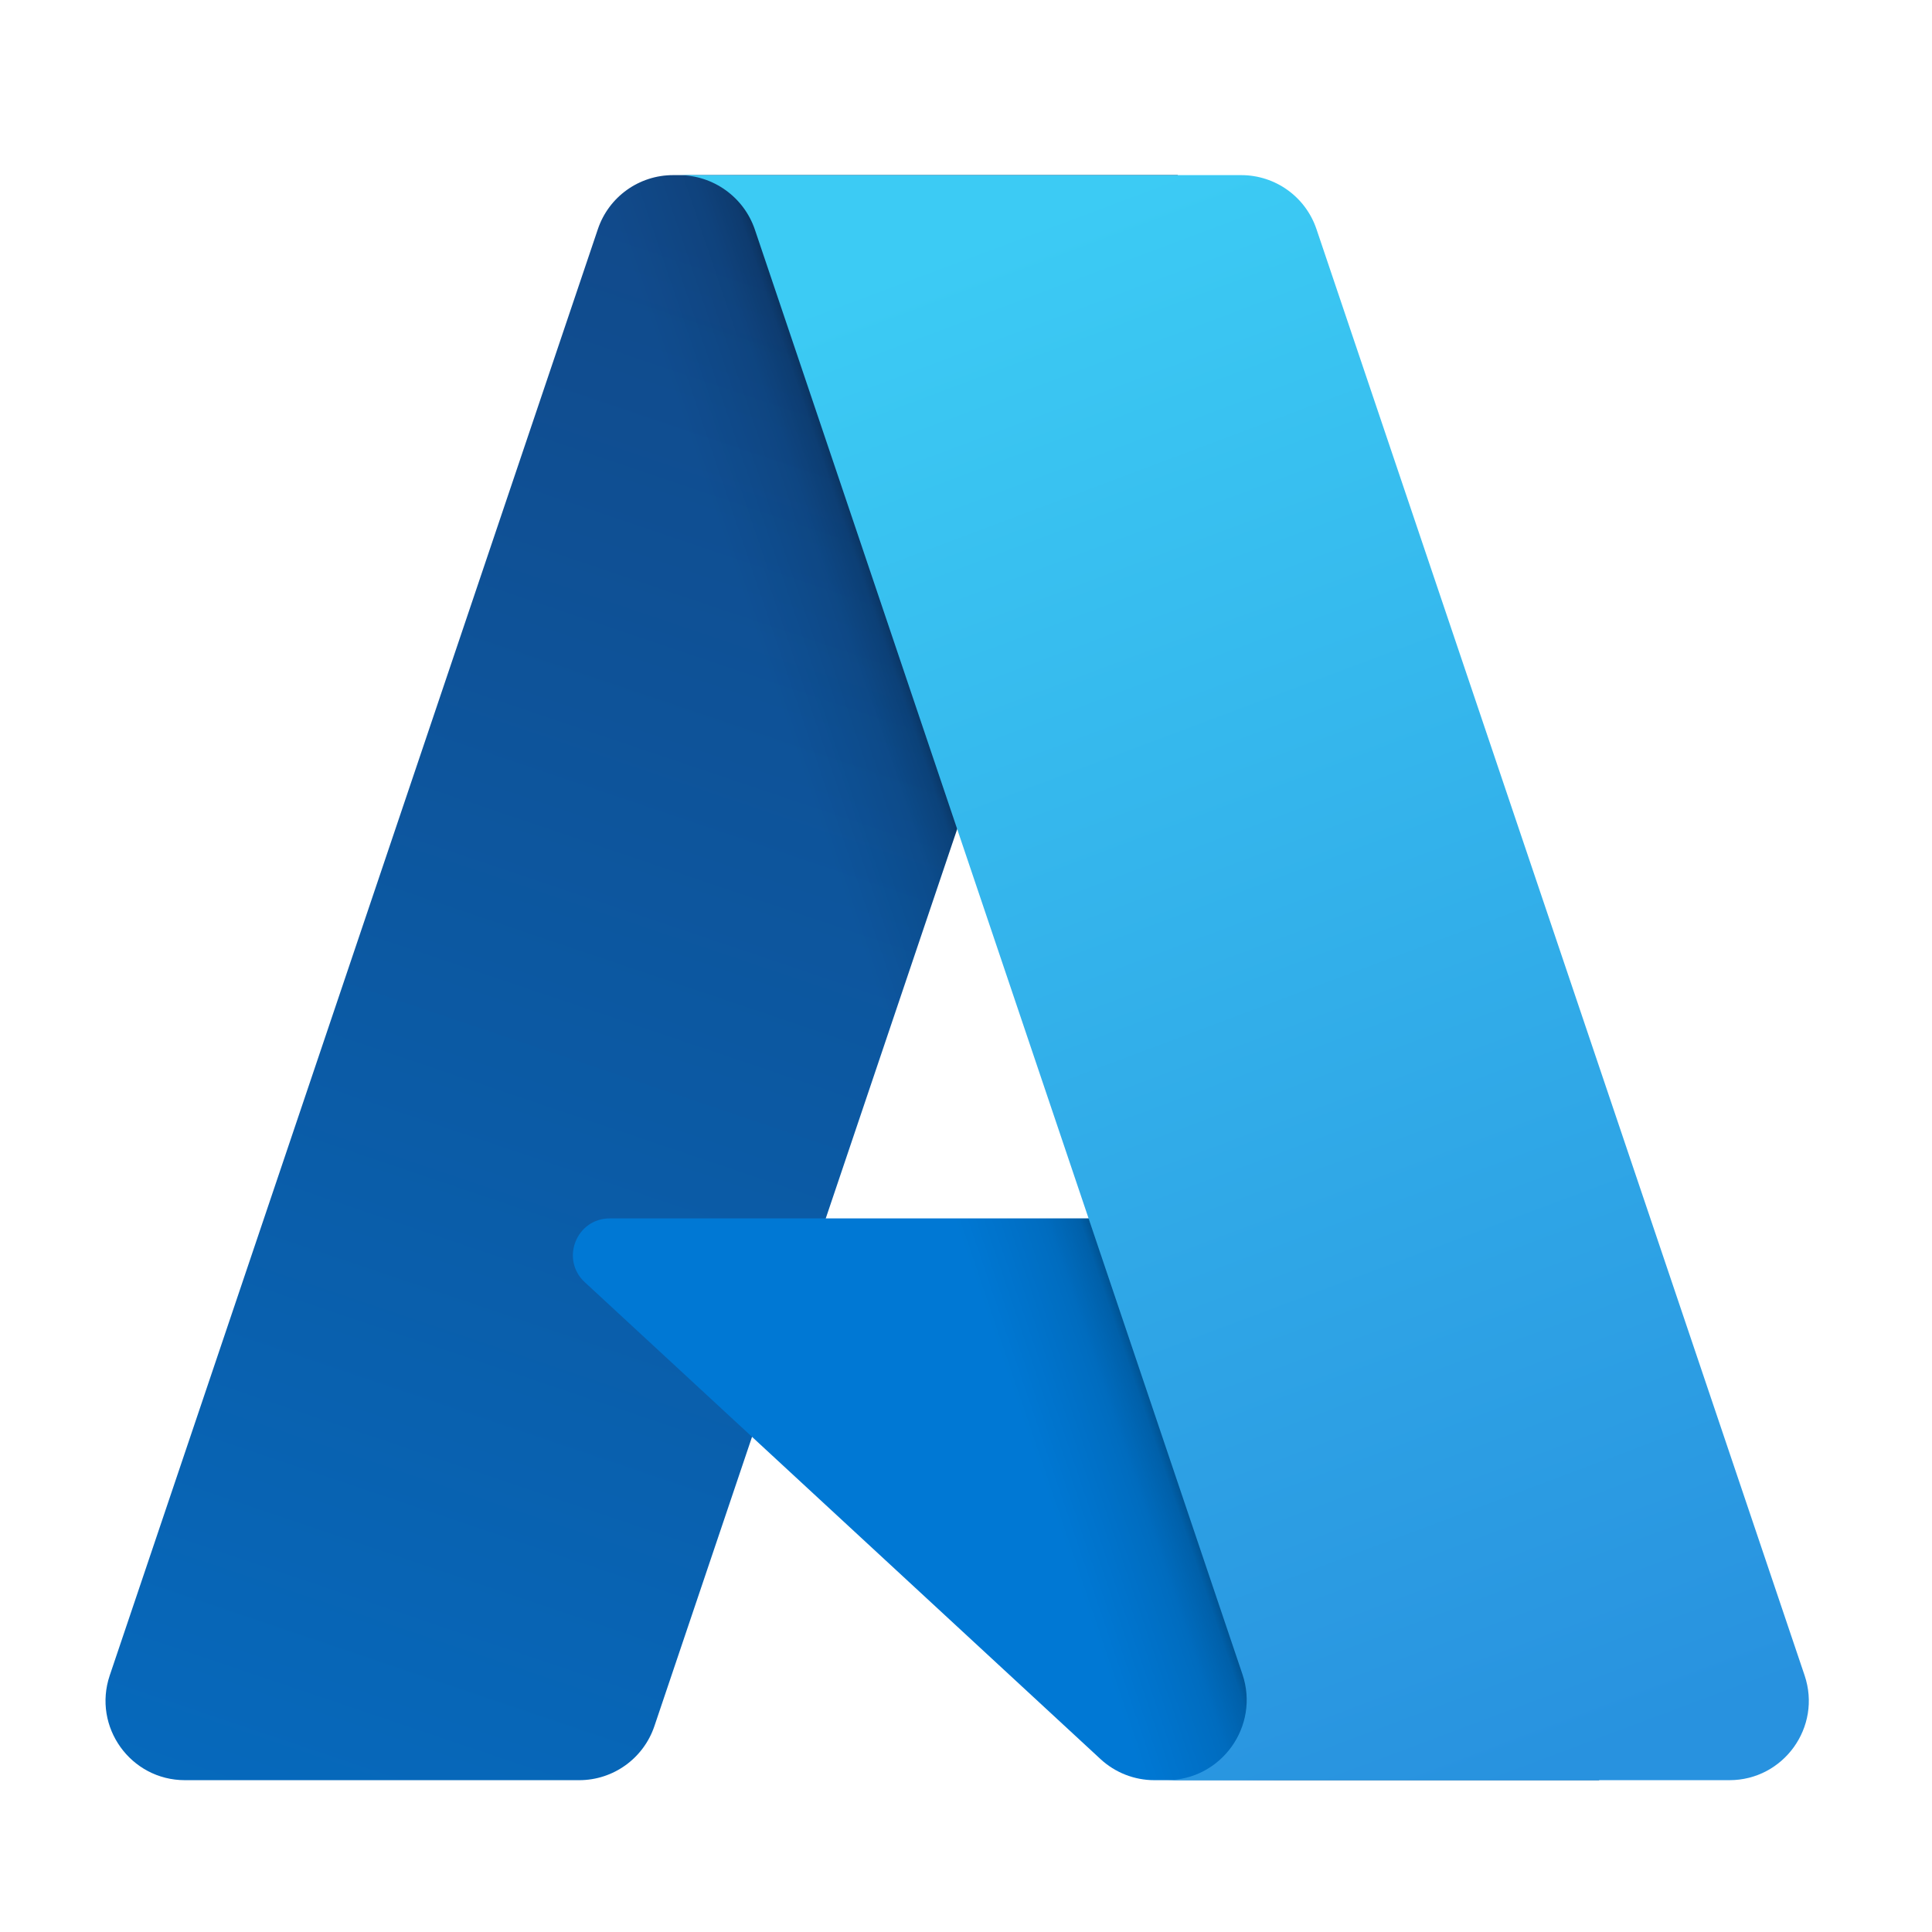
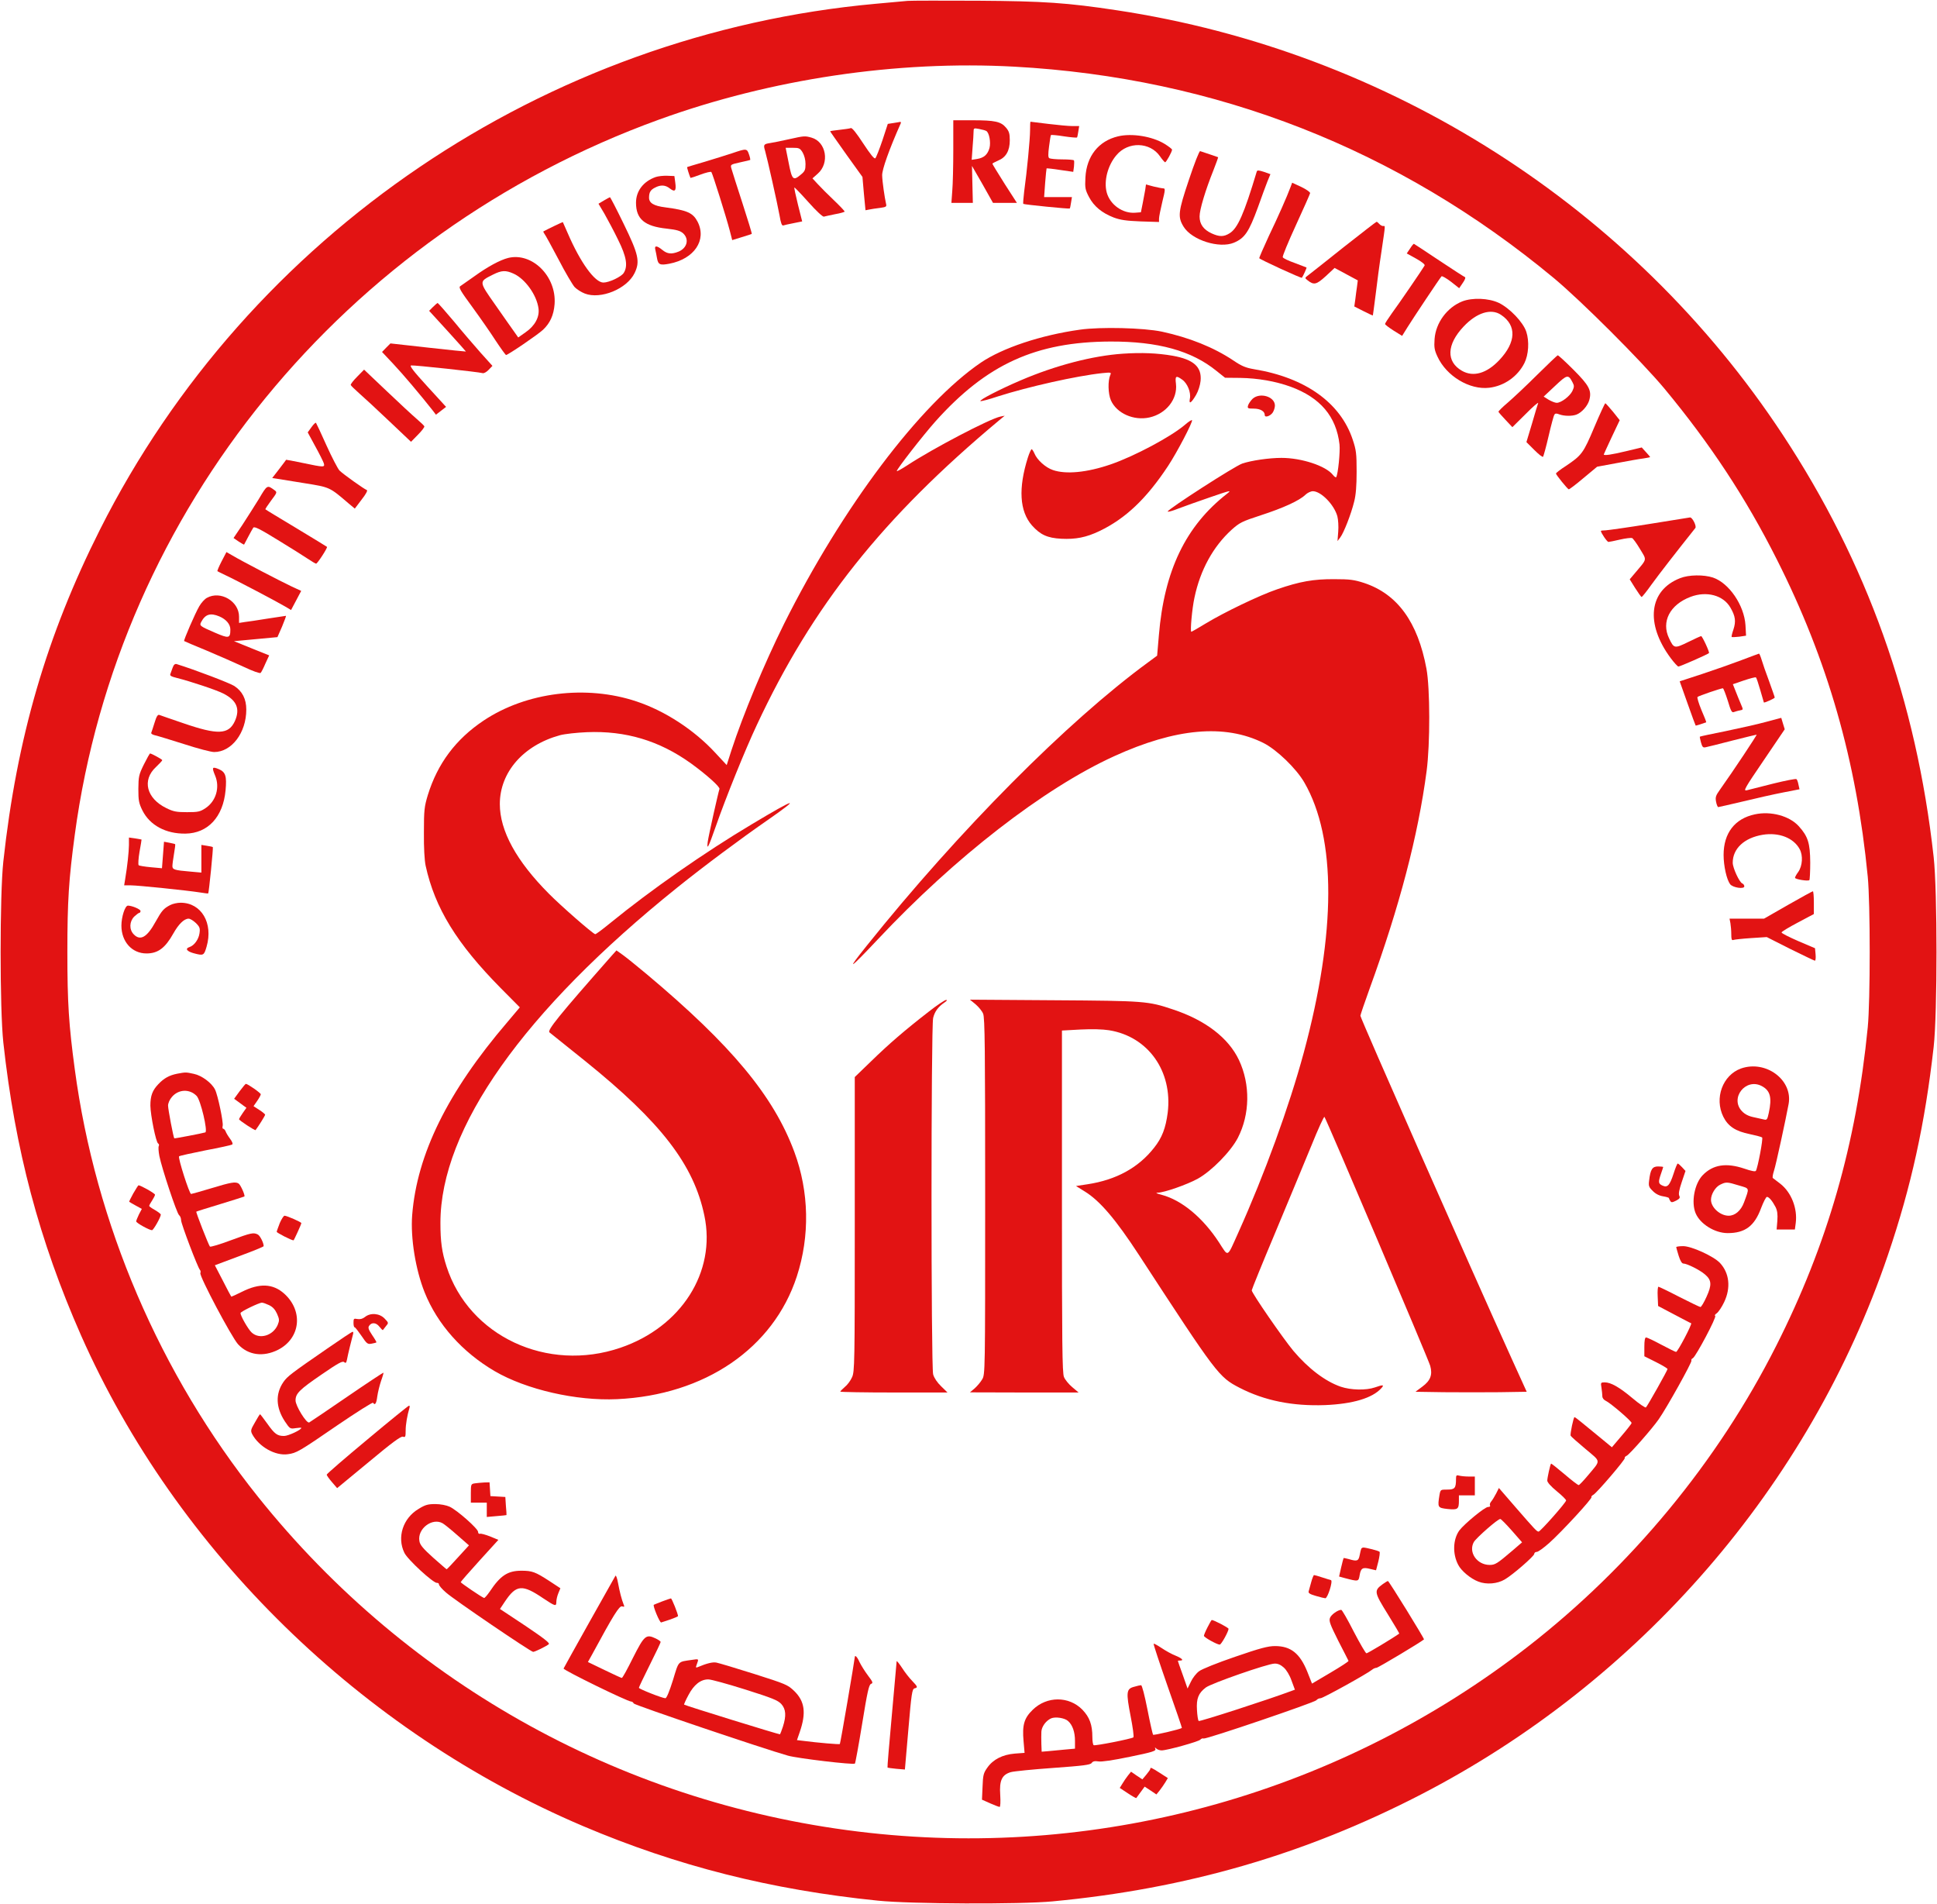
- <svg xmlns="http://www.w3.org/2000/svg" width="100%" height="100%" viewBox="0 0 65 65" fill="none">
-   <path d="M20.115 7.708C20.481 6.622 21.499 5.892 22.645 5.892H39.628L22.016 58.075C21.649 59.161 20.632 59.892 19.486 59.892H6.222C4.395 59.892 3.108 58.098 3.692 56.368L20.115 7.708Z" fill="url(#paint0_linear_2532_530598)" />
-   <path d="M47.224 40.992H20.514C19.388 40.992 18.847 42.374 19.674 43.138L37.025 59.182C37.519 59.639 38.166 59.892 38.838 59.892H53.803L47.224 40.992Z" fill="#0078D4" />
-   <path d="M22.645 5.892C21.499 5.892 20.481 6.622 20.115 7.708L3.692 56.368C3.108 58.098 4.395 59.892 6.222 59.892H19.486C20.631 59.892 21.649 59.161 22.016 58.075L25.283 48.394L36.834 59.174C37.328 59.635 37.979 59.892 38.655 59.892H53.803L47.224 40.992H27.781L39.628 5.892H22.645Z" fill="url(#paint1_linear_2532_530598)" />
-   <path d="M44.291 7.708C43.925 6.622 42.907 5.892 41.761 5.892H22.753H22.84C23.998 5.892 25.027 6.631 25.398 7.728L41.8 56.328C42.391 58.078 41.089 59.892 39.242 59.892H38.953H58.184C60.01 59.892 61.298 58.098 60.714 56.368L44.291 7.708Z" fill="url(#paint2_linear_2532_530598)" />
-   <defs>
-     <linearGradient id="paint0_linear_2532_530598" x1="22.551" y1="7.761" x2="4.939" y2="59.79" gradientUnits="userSpaceOnUse">
-       <stop stop-color="#114A8B" />
-       <stop offset="1" stop-color="#0669BC" />
-     </linearGradient>
-     <linearGradient id="paint1_linear_2532_530598" x1="36.622" y1="40.997" x2="32.551" y2="42.374" gradientUnits="userSpaceOnUse">
-       <stop stop-opacity="0.3" />
-       <stop offset="0.071" stop-opacity="0.2" />
-       <stop offset="0.321" stop-opacity="0.1" />
-       <stop offset="0.623" stop-opacity="0.05" />
-       <stop offset="1" stop-opacity="0" />
-     </linearGradient>
-     <linearGradient id="paint2_linear_2532_530598" x1="33.716" y1="7.761" x2="53.049" y2="59.267" gradientUnits="userSpaceOnUse">
-       <stop stop-color="#3CCBF4" />
-       <stop offset="1" stop-color="#2892DF" />
-     </linearGradient>
-   </defs>
+ <svg xmlns="http://www.w3.org/2000/svg" version="1.0" width="1337pt" height="1314pt" viewBox="0 0 1337 1314" preserveAspectRatio="xMidYMid meet">
+   <g transform="translate(0,1314) scale(0.1,-0.1)" fill="#E21313" stroke="none">
+     <path d="M6265 13134 c-27 -2 -126 -11 -220 -20 -2286 -207 -4330 -1592 -5355 -3629 -368 -731 -574 -1437 -667 -2290 -25 -231 -25 -1019 0 -1250 81 -739 248 -1367 536 -2020 660 -1491 1935 -2737 3467 -3388 648 -275 1296 -439 2034 -514 222 -23 984 -26 1205 -5 924 87 1741 324 2540 736 1514 781 2686 2134 3226 3724 161 473 256 907 316 1437 26 232 26 1075 0 1310 -120 1081 -461 2033 -1042 2915 -1037 1574 -2717 2645 -4595 2929 -344 52 -503 63 -960 66 -239 1 -457 1 -485 -1z m735 -454 c1395 -76 2654 -570 3725 -1459 190 -158 604 -572 762 -761 317 -382 563 -755 777 -1180 351 -695 550 -1388 628 -2190 18 -182 18 -858 0 -1040 -79 -804 -279 -1501 -633 -2200 -403 -798 -1000 -1520 -1714 -2075 -1290 -1002 -2920 -1463 -4545 -1284 -1664 183 -3174 1013 -4219 2319 -678 848 -1122 1883 -1265 2952 -41 305 -51 455 -51 808 0 353 10 503 51 808 301 2241 1861 4150 4034 4937 773 280 1640 409 2450 365z" />
+     <path d="M6580 12108 c0 -112 -3 -240 -7 -285 l-6 -83 74 0 74 0 -3 127 -3 128 73 -127 72 -128 82 0 83 0 -85 132 c-46 73 -84 135 -84 138 0 3 18 12 40 22 54 22 80 68 80 140 0 46 -5 62 -26 87 -35 42 -77 51 -231 51 l-133 0 0 -202z m228 128 c20 -12 32 -78 22 -117 -13 -46 -38 -68 -85 -76 l-38 -6 6 84 c4 46 7 96 7 110 0 25 2 26 38 19 21 -4 44 -10 50 -14z" />
+     <path d="M6167 12291 l-39 -6 -37 -113 c-21 -62 -43 -118 -49 -124 -7 -7 -32 24 -83 101 -47 72 -77 110 -86 107 -7 -3 -42 -8 -78 -12 -36 -4 -65 -8 -65 -10 0 -2 50 -73 111 -159 l112 -156 10 -115 11 -115 26 5 c14 3 47 8 73 11 44 6 48 9 43 28 -10 44 -26 154 -27 197 -1 39 47 176 128 358 3 6 1 11 -3 11 -5 -1 -26 -5 -47 -8z" />
+     <path d="M7110 12241 c0 -59 -21 -280 -41 -425 -5 -43 -8 -80 -6 -83 6 -5 317 -36 321 -32 2 2 6 21 9 42 l6 37 -96 0 -96 0 7 97 c4 54 9 99 10 101 2 1 44 -3 94 -11 l90 -13 5 36 c2 19 2 38 0 43 -2 4 -39 7 -81 7 -42 0 -82 4 -89 8 -9 5 -9 27 -2 81 5 41 11 76 13 79 3 2 43 -1 91 -9 47 -7 87 -10 89 -8 2 2 6 21 9 42 l6 37 -48 0 c-25 0 -101 7 -166 15 -66 8 -121 15 -122 15 -2 0 -3 -27 -3 -59z" />
+     <path d="M7717 12199 c-134 -32 -217 -136 -225 -284 -4 -73 -1 -85 25 -135 34 -64 88 -109 170 -141 46 -17 85 -23 186 -27 l127 -4 0 23 c0 13 11 66 23 117 20 81 21 92 7 92 -8 0 -39 6 -68 13 l-52 14 -5 -36 c-4 -20 -12 -63 -18 -96 l-12 -60 -39 -3 c-86 -7 -174 55 -197 140 -21 79 7 187 67 257 80 96 232 92 301 -8 15 -22 31 -40 35 -41 8 0 48 73 48 87 0 5 -24 23 -53 41 -85 51 -224 74 -320 51z" />
+     <path d="M5445 12179 c-49 -11 -107 -23 -128 -26 -46 -7 -49 -11 -36 -54 15 -52 85 -364 100 -447 8 -50 16 -71 25 -68 6 2 39 10 72 16 l59 12 -29 115 c-16 64 -27 117 -25 119 2 2 46 -44 97 -101 56 -63 100 -103 107 -100 8 2 43 10 78 17 36 6 65 15 65 18 0 4 -34 40 -75 79 -41 39 -91 89 -111 111 l-36 39 36 32 c84 73 59 220 -42 249 -47 13 -49 13 -157 -11z m95 -91 c12 -21 20 -51 20 -80 0 -39 -4 -50 -31 -72 -54 -46 -62 -39 -85 79 l-21 105 49 0 c44 0 50 -3 68 -32z" />
+     <path d="M5055 12083 c-38 -13 -124 -39 -189 -59 -66 -19 -121 -36 -123 -37 -2 -3 14 -54 23 -75 0 -1 32 9 69 23 37 14 71 22 75 18 8 -9 101 -305 127 -404 l17 -66 65 20 c36 11 68 21 70 23 2 2 -27 97 -64 211 -37 114 -71 220 -75 235 -10 33 -11 32 65 49 33 7 62 14 63 15 2 1 -1 19 -8 38 -14 42 -18 42 -115 9z" />
+     <path d="M8206 11898 c-74 -220 -78 -255 -36 -323 57 -92 246 -152 347 -110 75 32 103 73 166 245 24 69 54 148 65 177 l21 51 -45 16 c-34 11 -46 12 -49 3 -88 -293 -132 -393 -188 -427 -40 -25 -70 -25 -123 -1 -57 26 -84 64 -84 117 0 48 41 183 96 320 19 48 33 88 32 89 -2 1 -28 10 -58 20 -30 10 -60 20 -66 22 -6 2 -39 -82 -78 -199z" />
+     <path d="M4525 11918 c-84 -30 -135 -96 -135 -177 0 -113 59 -163 213 -179 70 -8 93 -15 113 -33 42 -40 27 -100 -31 -125 -49 -20 -79 -17 -113 11 -38 31 -56 32 -49 3 3 -13 9 -40 12 -60 8 -45 21 -50 85 -38 172 33 260 163 195 290 -32 61 -71 79 -223 99 -80 10 -112 30 -112 67 0 36 10 54 41 69 39 21 72 19 103 -6 35 -27 45 -16 37 41 l-6 45 -50 2 c-27 1 -63 -3 -80 -9z" />
+     <path d="M8909 11852 c-26 -70 -88 -210 -151 -341 -37 -80 -67 -149 -66 -153 3 -8 290 -140 294 -135 8 10 35 69 32 71 -2 1 -38 15 -81 31 -43 15 -81 33 -83 40 -3 6 38 106 91 221 53 115 97 215 98 221 1 7 -26 26 -61 43 l-63 29 -10 -27z" />
+     <path d="M4168 11756 l-37 -22 41 -69 c22 -39 65 -119 94 -179 59 -118 69 -183 39 -230 -18 -27 -101 -66 -140 -66 -59 0 -159 138 -246 340 -18 41 -33 76 -34 77 -1 2 -111 -51 -134 -64 -2 -2 1 -8 6 -15 6 -7 50 -87 98 -178 47 -91 98 -177 112 -192 15 -15 46 -35 70 -44 109 -42 290 32 343 141 39 80 28 129 -76 342 -49 101 -91 182 -94 182 -3 -1 -22 -11 -42 -23z" />
+     <path d="M9278 11437 c-119 -95 -229 -182 -245 -194 -28 -21 -28 -21 -8 -37 44 -35 61 -31 126 28 l61 57 80 -43 80 -43 -5 -40 c-3 -22 -9 -62 -12 -90 l-7 -50 63 -32 c35 -18 64 -31 65 -30 1 1 9 65 19 142 9 77 27 213 41 303 28 192 27 172 10 172 -7 0 -19 7 -26 15 -7 8 -15 15 -19 14 -3 0 -103 -78 -223 -172z" />
+     <path d="M9733 11425 l-23 -34 65 -36 c41 -23 63 -41 58 -48 -14 -25 -179 -266 -225 -328 -26 -37 -48 -70 -48 -75 1 -5 27 -25 60 -46 l58 -36 38 61 c36 58 219 333 234 350 4 4 33 -13 65 -37 l57 -45 25 37 c15 21 21 38 14 40 -6 2 -86 54 -178 115 -93 62 -170 113 -173 114 -3 2 -15 -13 -27 -32z" />
+     <path d="M3508 11360 c-56 -14 -143 -61 -234 -127 -45 -32 -89 -62 -97 -68 -13 -8 1 -32 84 -145 54 -74 127 -179 161 -232 35 -53 67 -97 71 -98 13 0 219 140 255 174 49 46 74 101 80 177 14 192 -155 359 -320 319z m38 -109 c79 -36 159 -147 171 -240 8 -59 -25 -120 -89 -164 l-51 -36 -26 37 c-15 20 -73 104 -130 185 -118 168 -117 162 -18 212 60 30 88 31 143 6z" />
+     <path d="M10093 11060 c-105 -42 -183 -148 -191 -260 -4 -57 -1 -76 20 -121 62 -135 222 -231 357 -215 103 12 196 77 243 170 29 58 35 150 13 217 -22 66 -115 163 -190 199 -71 33 -182 37 -252 10z m268 -93 c109 -73 104 -189 -12 -312 -87 -92 -179 -119 -258 -74 -110 63 -106 181 11 305 90 96 190 128 259 81z" />
+     <path d="M2988 11021 l-26 -26 128 -140 c70 -77 127 -141 126 -141 0 -1 -118 11 -261 27 l-260 29 -29 -29 -29 -30 78 -83 c66 -70 187 -213 272 -321 l22 -29 35 27 35 27 -129 141 c-98 107 -125 143 -112 145 20 3 466 -45 493 -53 8 -3 27 7 41 22 l27 28 -81 90 c-44 50 -128 147 -186 218 -59 70 -109 127 -112 126 -3 -1 -17 -13 -32 -28z" />
+     <path d="M7455 10865 c-272 -38 -534 -126 -684 -227 -420 -286 -956 -997 -1359 -1803 -137 -276 -283 -627 -363 -872 l-33 -103 -79 85 c-145 157 -347 289 -543 354 -347 116 -761 65 -1056 -132 -192 -128 -318 -297 -385 -514 -24 -80 -27 -103 -27 -258 -1 -105 4 -193 12 -230 64 -292 214 -536 518 -844 l132 -133 -86 -102 c-412 -481 -624 -912 -657 -1332 -12 -158 23 -375 86 -533 88 -220 260 -413 484 -544 218 -127 562 -206 844 -193 606 28 1079 351 1241 847 91 279 85 584 -17 859 -143 386 -434 736 -1018 1226 -66 55 -140 115 -165 133 l-45 32 -35 -39 c-364 -413 -445 -513 -427 -527 7 -5 119 -95 248 -199 522 -421 748 -714 821 -1066 82 -389 -160 -768 -579 -911 -506 -173 -1046 80 -1201 561 -32 99 -42 172 -42 301 0 650 574 1462 1635 2314 183 147 434 334 623 465 239 166 197 155 -108 -28 -329 -196 -699 -455 -975 -680 -55 -45 -103 -81 -107 -79 -21 7 -237 196 -319 279 -225 226 -339 434 -339 619 0 220 163 406 415 475 33 9 117 18 186 21 267 11 499 -58 718 -215 105 -76 203 -163 197 -177 -8 -23 -75 -321 -81 -365 -8 -63 5 -38 55 105 69 198 203 530 285 704 383 820 869 1430 1670 2099 l40 33 -30 -6 c-74 -15 -469 -222 -642 -336 -40 -26 -73 -44 -73 -40 0 14 179 244 267 343 353 394 692 549 1208 551 327 1 560 -63 732 -203 l59 -47 104 -1 c123 -2 244 -23 349 -61 204 -75 315 -205 337 -399 5 -51 -10 -204 -23 -225 -2 -4 -13 3 -23 16 -49 62 -216 117 -355 117 -85 0 -208 -18 -270 -39 -50 -16 -515 -316 -515 -331 0 -5 33 4 73 20 39 15 140 51 222 79 140 48 148 50 115 24 -286 -223 -434 -531 -471 -978 l-12 -140 -61 -45 c-559 -409 -1306 -1161 -1942 -1955 -147 -183 -126 -171 74 41 532 567 1147 1044 1632 1265 425 194 764 224 1030 92 92 -46 227 -176 283 -273 222 -384 220 -1036 -4 -1865 -101 -373 -271 -840 -451 -1240 -81 -180 -67 -172 -134 -69 -111 170 -256 291 -395 328 -38 10 -46 15 -27 15 46 1 202 56 275 96 96 53 228 188 277 282 84 163 87 369 8 537 -72 153 -232 276 -457 350 -170 57 -192 59 -820 63 l-580 4 39 -32 c21 -18 45 -47 52 -65 12 -28 14 -242 14 -1261 0 -1225 0 -1228 -21 -1263 -11 -19 -35 -47 -52 -62 l-32 -27 375 -1 375 0 -44 37 c-24 20 -50 52 -57 70 -12 27 -14 236 -14 1212 l0 1179 128 7 c80 4 153 2 197 -5 270 -43 440 -283 405 -569 -14 -107 -39 -173 -94 -242 -108 -138 -262 -222 -460 -252 l-79 -12 61 -38 c104 -64 213 -192 373 -437 540 -828 551 -843 696 -918 171 -88 364 -127 588 -119 193 8 327 48 389 116 23 25 13 26 -44 6 -61 -21 -165 -19 -236 5 -107 37 -224 126 -327 248 -70 84 -287 398 -287 417 0 6 73 186 163 400 90 215 201 483 248 597 46 114 87 204 91 200 12 -13 719 -1676 730 -1718 17 -62 2 -102 -55 -144 l-47 -35 196 -3 c107 -1 280 -1 384 0 l188 3 -100 220 c-295 651 -1048 2358 -1048 2375 0 6 29 91 64 188 207 569 334 1055 393 1500 25 188 24 573 -1 707 -60 323 -201 516 -431 592 -68 22 -98 26 -205 26 -143 1 -239 -16 -395 -70 -121 -41 -366 -159 -493 -236 -51 -31 -96 -57 -99 -57 -9 0 5 161 22 237 40 190 129 351 255 466 56 50 71 58 203 101 154 50 266 101 307 141 14 14 38 25 52 25 56 0 147 -93 169 -173 6 -23 9 -71 6 -106 l-5 -65 19 25 c24 31 75 161 96 247 12 46 17 110 17 207 0 125 -3 149 -27 221 -84 254 -327 428 -681 486 -58 10 -85 21 -144 61 -135 90 -302 157 -491 198 -128 27 -424 34 -566 14z" />
+     <path d="M7750 10699 c-208 -14 -465 -81 -705 -184 -141 -60 -292 -138 -277 -143 6 -2 60 12 119 32 210 67 543 142 722 161 59 6 63 5 55 -12 -18 -41 -16 -130 4 -176 40 -90 158 -142 266 -118 116 26 195 127 183 232 -7 55 0 60 43 29 36 -25 62 -89 53 -131 -8 -42 9 -32 43 26 15 26 28 66 31 97 9 96 -48 147 -193 173 -104 18 -215 23 -344 14z" />
+     <path d="M10610 10553 c-74 -74 -165 -159 -202 -191 -37 -31 -66 -60 -65 -64 1 -3 23 -29 49 -56 l47 -50 92 91 c50 51 89 84 86 75 -4 -10 -23 -74 -43 -143 l-38 -126 54 -54 c30 -30 57 -52 61 -47 3 4 21 68 38 142 17 74 35 141 40 148 6 10 14 10 35 2 33 -12 87 -13 118 -1 36 14 77 60 88 100 18 66 -1 101 -111 211 -55 55 -103 99 -107 98 -4 -1 -68 -62 -142 -135z m245 -53 c12 -22 11 -31 -2 -59 -18 -36 -77 -81 -108 -81 -11 0 -36 10 -55 21 l-35 22 79 74 c84 79 91 81 121 23z" />
+     <path d="M2465 10540 c-26 -26 -46 -52 -44 -57 2 -6 29 -31 59 -58 30 -26 123 -112 206 -191 l151 -143 48 49 c26 26 46 52 44 58 -2 5 -26 28 -54 52 -27 23 -120 109 -206 191 l-156 148 -48 -49z" />
+     <path d="M8646 10388 c-13 -13 -27 -33 -31 -45 -6 -21 -3 -23 39 -23 45 0 76 -18 76 -45 0 -19 38 -7 55 18 8 12 15 34 15 48 0 62 -103 93 -154 47z" />
+     <path d="M11005 10193 c-76 -181 -87 -195 -197 -269 -38 -24 -68 -48 -68 -52 0 -9 79 -106 88 -109 4 -1 49 33 101 77 l95 79 135 25 c75 14 157 29 184 32 26 4 47 8 47 10 0 1 -13 17 -29 34 l-29 32 -109 -26 c-100 -24 -153 -32 -153 -22 0 1 25 56 55 120 l55 116 -46 58 c-26 31 -50 58 -53 59 -3 2 -37 -72 -76 -164z" />
+     <path d="M8181 10210 c-95 -82 -349 -218 -515 -275 -163 -56 -308 -70 -398 -39 -51 17 -110 70 -128 115 -7 16 -16 29 -19 29 -4 0 -16 -26 -26 -57 -67 -212 -58 -371 28 -469 57 -64 106 -87 202 -92 100 -5 172 9 264 53 180 86 325 224 474 450 62 94 170 301 165 315 -2 4 -23 -9 -47 -30z" />
+     <path d="M2150 10192 l-26 -36 52 -96 c29 -52 55 -105 59 -117 8 -29 3 -29 -145 2 -63 13 -115 23 -115 22 0 -1 -22 -30 -48 -64 l-48 -62 33 -5 c18 -3 105 -17 192 -31 174 -28 170 -26 303 -140 l42 -35 47 62 c30 38 43 63 36 66 -18 6 -164 110 -189 135 -11 12 -52 90 -89 172 -37 83 -70 153 -73 157 -3 3 -17 -10 -31 -30z" />
+     <path d="M1787 9697 c-31 -50 -83 -132 -115 -181 l-60 -89 35 -24 c20 -13 37 -23 38 -21 1 2 14 26 28 53 15 28 30 56 35 63 7 11 45 -8 167 -83 87 -53 181 -112 209 -131 28 -19 54 -34 58 -34 9 0 81 111 75 116 -2 2 -97 60 -213 130 -115 69 -211 127 -212 129 -2 2 16 29 39 60 42 56 43 58 24 72 -51 37 -50 38 -108 -60z" />
+     <path d="M11385 9524 c-148 -24 -285 -43 -302 -44 -18 0 -33 -2 -33 -4 0 -13 43 -76 52 -76 5 0 41 7 79 16 38 9 76 13 84 11 7 -3 32 -37 55 -76 48 -80 51 -64 -33 -164 l-38 -45 38 -61 c21 -33 41 -61 44 -61 4 0 35 39 70 88 50 69 168 221 301 388 10 13 -21 75 -37 73 -5 -1 -131 -21 -280 -45z" />
+     <path d="M1529 9265 c-18 -35 -31 -66 -28 -67 2 -2 27 -14 54 -27 68 -31 360 -185 412 -216 l42 -25 35 66 35 66 -67 31 c-74 35 -342 174 -407 213 l-42 24 -34 -65z" />
+     <path d="M11597 9150 c-216 -84 -242 -314 -65 -552 24 -32 48 -58 53 -58 11 0 203 84 211 93 6 5 -46 117 -54 117 -3 0 -44 -18 -90 -41 -94 -46 -98 -45 -131 25 -56 115 5 233 148 287 111 42 226 11 275 -74 35 -60 39 -96 21 -151 -9 -26 -15 -50 -12 -52 2 -2 25 -1 52 2 l47 7 -4 73 c-9 137 -113 290 -224 328 -64 21 -167 20 -227 -4z" />
+     <path d="M1428 9014 c-15 -8 -38 -33 -52 -57 -29 -49 -110 -237 -105 -241 2 -2 70 -31 151 -64 81 -34 197 -85 258 -113 65 -31 114 -48 119 -43 5 5 20 34 33 65 l26 56 -122 49 -121 49 150 14 150 14 32 73 c17 41 29 74 27 74 -2 0 -59 -9 -126 -19 -68 -11 -140 -22 -160 -24 l-38 -6 0 43 c0 107 -128 182 -222 130z m86 -128 c47 -20 76 -54 76 -90 0 -62 -10 -64 -107 -22 -104 45 -108 48 -94 74 28 53 63 64 125 38z" />
+     <path d="M12020 8584 c-63 -24 -185 -67 -270 -95 l-156 -51 54 -152 c29 -83 55 -152 56 -153 2 -2 36 9 73 22 2 1 -13 39 -33 85 -19 46 -31 86 -27 90 8 8 162 60 175 60 4 0 19 -39 34 -86 21 -71 28 -84 42 -78 10 3 27 9 40 11 26 6 26 2 7 47 -9 20 -24 59 -35 86 l-19 48 76 26 c42 14 79 24 83 21 4 -2 17 -42 30 -87 13 -46 24 -84 25 -86 3 -4 75 28 75 34 0 4 -18 54 -39 113 -22 58 -45 125 -52 149 -7 23 -15 42 -18 41 -3 -1 -58 -21 -121 -45z" />
+     <path d="M1192 8533 c-5 -15 -13 -35 -16 -44 -5 -12 5 -18 46 -28 95 -24 272 -83 319 -107 93 -47 118 -106 80 -191 -43 -93 -118 -96 -356 -14 -83 28 -157 54 -165 57 -11 4 -20 -10 -33 -53 -10 -32 -20 -63 -23 -70 -3 -6 9 -14 28 -18 18 -4 109 -32 201 -61 92 -30 184 -54 205 -54 121 0 222 133 222 293 0 73 -27 126 -83 163 -31 20 -272 112 -398 151 -11 3 -20 -4 -27 -24z" />
+     <path d="M12190 8158 c-58 -16 -184 -44 -280 -64 -96 -19 -175 -36 -177 -38 -1 -1 2 -19 8 -40 9 -32 14 -37 32 -33 12 2 95 23 184 46 89 22 164 41 168 41 5 0 -160 -249 -254 -381 -28 -39 -32 -51 -26 -82 4 -21 11 -37 15 -37 4 0 81 18 171 39 90 22 215 50 277 62 l113 22 -7 31 c-3 17 -9 35 -14 39 -4 4 -76 -10 -161 -31 -85 -22 -167 -42 -182 -46 -26 -6 -15 13 117 207 l145 214 -12 39 -12 40 -105 -28z" />
+     <path d="M993 7864 c-35 -71 -37 -83 -38 -168 0 -80 3 -98 28 -149 51 -102 161 -162 297 -160 155 2 260 115 277 299 9 98 0 126 -47 146 -46 19 -49 13 -25 -45 34 -81 6 -176 -66 -224 -38 -25 -51 -28 -128 -28 -74 0 -94 4 -143 28 -137 67 -169 193 -72 283 24 23 44 44 44 48 0 5 -74 46 -84 46 -3 0 -22 -34 -43 -76z" />
+     <path d="M12113 7520 c-138 -29 -216 -129 -216 -280 0 -76 21 -170 45 -202 18 -24 98 -36 98 -15 0 8 -6 17 -14 20 -20 8 -66 107 -66 143 0 98 80 172 207 193 111 18 213 -21 255 -99 24 -44 20 -115 -10 -158 -12 -16 -22 -34 -22 -40 0 -10 90 -25 99 -16 3 3 6 58 6 122 -1 133 -15 179 -79 250 -64 71 -192 106 -303 82z" />
+     <path d="M890 7308 c-1 -50 -10 -139 -26 -235 l-7 -43 46 0 c49 0 388 -35 477 -49 30 -5 56 -8 57 -7 5 4 36 316 32 320 -2 2 -21 6 -41 9 l-38 6 0 -96 0 -95 -77 7 c-109 9 -123 14 -123 38 0 11 5 49 11 84 6 35 10 65 8 67 -2 2 -20 6 -40 10 l-37 7 -7 -92 -7 -91 -77 7 c-42 4 -80 10 -84 14 -4 5 -2 46 6 92 9 46 14 84 14 85 -1 1 -21 4 -44 8 l-43 6 0 -52z" />
+     <path d="M12340 6894 l-164 -94 -119 0 -119 0 6 -31 c3 -17 6 -52 6 -76 0 -35 3 -44 14 -40 8 3 63 9 123 13 l108 7 162 -82 c90 -44 166 -81 170 -81 5 0 7 19 5 43 l-4 43 -115 49 c-64 28 -116 54 -116 60 0 5 51 36 112 68 l111 59 0 79 c0 43 -3 79 -7 78 -5 -1 -82 -43 -173 -95z" />
+     <path d="M1175 6894 c-46 -24 -58 -38 -101 -115 -59 -108 -106 -135 -152 -86 -31 33 -29 87 4 121 15 14 31 26 35 26 5 0 9 6 9 13 0 12 -59 37 -87 37 -20 0 -45 -78 -45 -138 0 -111 73 -192 173 -192 79 0 129 37 185 137 37 66 75 103 106 103 11 0 33 -14 50 -30 27 -27 30 -36 25 -71 -6 -42 -36 -84 -69 -95 -32 -10 -19 -29 27 -42 70 -19 73 -17 91 45 47 162 -36 303 -179 303 -23 0 -55 -7 -72 -16z" />
+     <path d="M6409 6157 c-165 -128 -274 -222 -396 -341 l-113 -109 0 -1016 c0 -964 -1 -1018 -19 -1056 -10 -23 -32 -53 -50 -67 -17 -15 -31 -29 -31 -32 0 -3 167 -6 370 -6 l370 0 -44 43 c-27 26 -48 57 -55 82 -15 57 -15 2398 0 2460 11 45 35 77 79 107 16 11 20 17 10 17 -8 0 -63 -36 -121 -82z" />
+     <path d="M12017 5766 c-127 -46 -185 -205 -122 -333 33 -66 84 -100 183 -120 42 -9 81 -19 85 -23 8 -7 -30 -208 -43 -230 -4 -7 -31 -2 -80 15 -125 42 -216 28 -287 -45 -57 -59 -81 -187 -49 -263 31 -74 132 -137 221 -137 120 0 185 48 231 173 16 42 34 77 40 77 14 0 37 -27 59 -69 13 -26 16 -50 13 -96 l-5 -60 63 0 63 0 6 45 c13 101 -31 212 -107 271 -24 18 -46 35 -51 39 -4 3 0 26 8 51 13 38 81 353 101 461 29 166 -158 304 -329 244z m143 -121 c59 -31 72 -79 49 -185 -10 -46 -13 -51 -33 -46 -12 3 -44 10 -72 16 -35 7 -61 21 -80 41 -86 90 25 232 136 174z m-158 -686 c77 -23 74 -13 36 -117 -21 -57 -62 -92 -106 -92 -59 0 -122 57 -122 110 0 38 30 88 63 104 41 20 47 20 129 -5z" />
+     <path d="M1223 5730 c-55 -11 -91 -31 -130 -72 -41 -43 -55 -80 -55 -148 1 -67 38 -251 53 -261 7 -4 8 -12 5 -18 -4 -6 -2 -37 4 -69 17 -85 120 -395 136 -408 8 -6 14 -22 14 -35 0 -25 115 -327 130 -343 5 -5 6 -14 3 -22 -8 -21 216 -443 260 -491 70 -76 174 -90 277 -38 154 79 175 267 42 387 -78 70 -171 74 -292 13 -40 -20 -73 -35 -74 -33 -2 2 -28 51 -58 110 l-55 106 168 63 c93 34 169 65 169 69 0 23 -25 72 -40 80 -30 16 -47 12 -188 -40 -74 -28 -139 -47 -143 -43 -9 10 -98 237 -94 241 2 2 76 25 165 52 89 27 164 51 167 53 6 7 -26 80 -40 89 -22 14 -52 9 -187 -32 -73 -22 -137 -40 -141 -40 -12 0 -92 251 -83 260 5 4 87 22 182 41 95 18 178 36 184 40 7 4 2 19 -14 40 -14 19 -28 42 -31 52 -4 9 -11 17 -16 17 -5 0 -7 9 -4 20 6 24 -34 215 -53 251 -23 46 -92 97 -146 108 -55 12 -56 12 -115 1z m134 -153 c28 -28 79 -246 60 -252 -22 -7 -212 -43 -214 -41 -6 6 -43 201 -43 226 0 16 11 42 26 59 45 54 122 58 171 8z m500 -1444 c25 -12 41 -29 55 -59 17 -39 17 -47 5 -77 -32 -75 -126 -103 -180 -53 -24 22 -77 115 -77 134 0 10 128 72 148 72 8 0 30 -8 49 -17z" />
+     <path d="M1654 5609 l-38 -52 22 -16 c12 -9 31 -23 42 -31 l21 -15 -26 -37 c-14 -20 -25 -39 -25 -42 0 -8 110 -80 114 -75 18 23 66 99 66 106 0 4 -18 19 -40 33 l-40 26 25 36 c14 20 25 41 25 46 0 9 -90 72 -103 72 -3 0 -22 -23 -43 -51z" />
+     <path d="M11552 5041 c-27 -82 -42 -99 -77 -83 -29 13 -30 24 -10 82 8 23 15 44 15 46 0 2 -16 4 -35 4 -40 0 -53 -20 -62 -97 -5 -37 -2 -46 25 -72 19 -20 45 -33 71 -37 23 -4 41 -9 41 -13 0 -3 4 -12 9 -19 7 -12 14 -11 40 2 25 13 29 20 22 34 -6 12 -1 41 17 94 l26 77 -24 26 c-13 14 -26 25 -30 25 -3 0 -16 -31 -28 -69z" />
+     <path d="M920 4904 c-17 -31 -30 -57 -28 -58 2 -2 22 -13 45 -26 l42 -23 -20 -38 c-10 -21 -19 -43 -19 -48 0 -11 91 -61 109 -61 10 0 61 90 61 108 0 4 -18 18 -40 31 -22 12 -40 25 -40 29 0 4 9 21 20 37 11 17 20 35 20 40 0 9 -99 65 -114 65 -2 0 -18 -25 -36 -56z" />
+     <path d="M1931 4699 c-11 -29 -21 -56 -21 -60 0 -7 102 -59 116 -59 3 0 54 111 54 119 0 7 -100 51 -116 51 -6 0 -21 -23 -33 -51z" />
+     <path d="M11570 4533 c0 -3 8 -30 17 -60 11 -34 22 -53 32 -53 25 0 113 -44 148 -74 48 -40 50 -73 12 -156 -17 -38 -36 -70 -42 -70 -5 0 -71 32 -146 70 -75 39 -140 70 -144 70 -4 0 -7 -30 -5 -66 l3 -67 110 -58 c61 -32 113 -60 118 -61 9 -4 -93 -198 -104 -198 -5 0 -51 23 -102 50 -52 28 -99 50 -105 50 -8 0 -12 -22 -12 -65 l0 -65 80 -40 c44 -22 80 -44 80 -48 0 -9 -137 -253 -149 -265 -4 -4 -46 24 -92 63 -92 77 -150 110 -193 110 -27 0 -28 -2 -22 -37 3 -21 6 -47 6 -59 0 -12 10 -25 23 -31 34 -16 182 -143 179 -154 -1 -5 -32 -45 -69 -88 l-67 -79 -80 66 c-45 37 -102 83 -127 104 -25 21 -48 38 -51 38 -7 0 -31 -115 -27 -128 2 -5 48 -46 102 -91 110 -93 109 -74 17 -184 -30 -36 -59 -66 -63 -66 -5 -1 -49 33 -98 75 -50 42 -91 75 -93 73 -6 -7 -26 -98 -26 -117 0 -12 25 -40 65 -73 36 -29 65 -58 65 -64 0 -14 -178 -215 -190 -215 -12 0 -25 14 -158 167 l-116 134 -19 -38 c-11 -21 -26 -46 -34 -55 -8 -9 -12 -22 -8 -27 3 -7 -2 -11 -14 -11 -22 0 -163 -116 -198 -162 -44 -61 -48 -161 -8 -237 21 -42 86 -96 139 -116 56 -22 131 -16 183 15 55 32 203 161 203 176 0 8 8 14 18 14 9 0 48 28 86 62 88 79 299 308 291 316 -3 3 3 11 13 16 26 15 224 247 217 254 -3 3 3 11 14 16 22 12 178 190 220 251 55 78 232 396 226 405 -3 5 1 13 10 17 21 12 167 287 154 292 -6 2 -1 10 11 18 12 9 35 43 51 77 47 99 36 200 -29 270 -43 46 -196 116 -254 116 -26 0 -48 -3 -48 -7z m-1134 -1957 l70 -80 -65 -56 c-109 -93 -121 -100 -160 -100 -87 1 -147 88 -108 158 17 29 168 162 183 159 6 -1 42 -38 80 -81z" />
+     <path d="M2519 4051 c-16 -13 -34 -17 -52 -14 -25 5 -27 3 -27 -26 0 -17 3 -31 8 -31 4 0 25 -27 47 -59 37 -55 42 -59 70 -54 17 3 32 7 33 9 2 1 -11 24 -29 50 -24 36 -30 51 -22 63 17 27 49 25 72 -5 12 -15 22 -25 24 -23 1 2 11 14 21 27 19 22 19 23 -9 52 -35 37 -98 42 -136 11z" />
+     <path d="M2260 3834 c-251 -173 -277 -193 -304 -232 -56 -82 -52 -176 10 -271 35 -52 36 -53 75 -47 21 3 39 4 39 2 0 -14 -91 -56 -119 -56 -47 0 -65 13 -116 85 -26 36 -48 65 -50 65 -2 0 -18 -25 -35 -56 -30 -51 -31 -58 -19 -82 47 -87 159 -150 245 -138 61 8 78 18 346 202 131 89 240 158 243 153 13 -20 23 -6 29 43 4 29 16 77 26 107 11 30 18 56 17 58 -2 1 -116 -74 -253 -168 -137 -94 -254 -173 -260 -176 -19 -7 -94 115 -94 152 0 48 26 74 181 180 112 77 143 94 154 85 12 -10 15 -6 20 17 5 30 34 147 42 176 3 9 1 17 -3 16 -5 0 -83 -52 -174 -115z" />
+     <path d="M2535 3205 c-154 -128 -280 -237 -280 -242 0 -5 16 -28 36 -51 l36 -42 218 180 c163 136 222 179 236 175 17 -6 19 -1 19 42 0 43 11 105 26 156 3 9 2 17 -3 16 -4 0 -134 -105 -288 -234z" />
+     <path d="M10050 2934 c0 -64 -8 -74 -60 -74 -47 0 -47 0 -54 -37 -14 -87 -13 -89 56 -97 70 -7 78 -2 78 57 l0 37 55 0 55 0 0 65 0 65 -42 0 c-24 0 -53 3 -65 6 -20 6 -23 2 -23 -22z" />
+     <path d="M3278 2903 c-27 -4 -28 -6 -28 -69 l0 -64 55 0 55 0 0 -50 0 -49 68 6 c37 3 67 6 68 7 1 1 -1 29 -4 63 l-4 62 -52 3 -51 3 -3 48 -3 47 -37 -1 c-20 -1 -49 -4 -64 -6z" />
+     <path d="M2890 2727 c-109 -64 -151 -196 -99 -303 22 -47 200 -210 225 -208 8 1 14 -4 14 -11 0 -7 21 -32 48 -55 54 -49 586 -410 602 -410 12 0 88 37 108 53 9 7 -31 39 -162 127 l-175 116 34 51 c79 118 120 121 267 21 80 -53 88 -56 88 -24 0 15 6 42 14 61 l14 34 -76 50 c-97 63 -119 71 -193 71 -94 0 -145 -33 -218 -143 -18 -26 -36 -47 -40 -45 -19 7 -161 104 -161 109 0 3 58 70 130 149 l130 143 -58 24 c-31 12 -63 21 -69 18 -8 -2 -13 3 -13 13 0 22 -146 151 -197 174 -22 10 -63 18 -98 18 -51 0 -70 -5 -115 -33z m166 -100 c12 -7 57 -43 101 -82 l80 -70 -75 -82 c-41 -46 -77 -83 -79 -83 -2 0 -43 36 -93 80 -69 62 -91 88 -95 114 -16 85 89 165 161 123z" />
+     <path d="M9396 2452 c-2 -4 -7 -24 -11 -45 -8 -40 -17 -44 -74 -27 -19 5 -36 9 -37 7 -1 -1 -9 -30 -17 -65 l-14 -62 36 -10 c99 -26 98 -26 106 20 8 48 21 56 74 42 l39 -9 16 61 c8 33 12 64 8 67 -7 7 -93 29 -111 29 -5 0 -12 -3 -15 -8z" />
+     <path d="M4248 2265 c-15 -25 -358 -637 -358 -640 0 -12 441 -228 467 -228 7 0 14 -6 17 -13 4 -11 900 -314 1064 -360 65 -19 454 -65 463 -55 3 3 26 127 50 275 36 222 47 270 61 275 16 6 13 13 -21 58 -22 29 -47 70 -58 92 -16 37 -33 53 -33 34 -1 -20 -99 -596 -103 -599 -4 -4 -154 9 -254 22 l-42 5 19 55 c46 133 35 213 -38 284 -45 43 -57 48 -277 118 -126 40 -244 75 -260 78 -26 5 -66 -5 -128 -31 -15 -6 -16 -4 -7 20 14 38 14 37 -32 30 -102 -15 -91 -3 -133 -140 -24 -77 -44 -125 -52 -125 -21 0 -183 64 -183 72 0 5 34 76 75 158 41 82 75 153 75 158 0 5 -16 16 -35 25 -66 31 -78 20 -156 -134 -38 -77 -72 -139 -77 -139 -4 0 -58 25 -120 55 l-114 55 29 52 c146 270 188 338 207 332 15 -5 18 -3 11 12 -14 35 -28 89 -39 149 -6 33 -14 56 -18 50z m897 -785 c186 -59 224 -74 248 -100 32 -36 35 -81 11 -156 -9 -27 -18 -51 -20 -53 -3 -3 -654 198 -662 205 -2 1 11 31 30 66 38 72 84 108 137 108 20 0 135 -32 256 -70z" />
+     <path d="M9051 2223 c-7 -27 -15 -55 -18 -65 -4 -12 8 -20 50 -32 30 -9 60 -16 65 -16 16 0 54 120 39 125 -7 2 -34 10 -61 19 -27 9 -52 16 -56 16 -3 0 -12 -21 -19 -47z" />
+     <path d="M9545 2208 c-63 -46 -61 -55 36 -211 44 -71 79 -130 77 -131 -51 -36 -218 -136 -226 -136 -6 0 -45 68 -88 150 -42 83 -81 150 -86 150 -23 0 -70 -33 -78 -56 -8 -21 1 -45 57 -157 38 -73 69 -135 71 -139 2 -4 -54 -40 -125 -82 l-127 -75 -32 81 c-51 127 -114 178 -223 178 -48 0 -102 -14 -276 -74 -123 -42 -230 -85 -249 -100 -19 -14 -44 -46 -56 -72 l-23 -47 -33 94 c-19 52 -34 95 -34 97 0 1 7 2 15 2 29 0 15 15 -31 34 -26 10 -69 34 -97 53 -27 18 -52 32 -54 29 -3 -2 41 -134 96 -292 56 -158 100 -288 99 -289 -10 -9 -194 -52 -199 -47 -3 4 -21 82 -39 175 -19 96 -37 167 -44 167 -6 0 -28 -5 -48 -11 -54 -14 -56 -38 -24 -203 15 -76 24 -142 19 -146 -12 -10 -264 -60 -274 -54 -5 3 -9 28 -9 55 0 86 -19 138 -69 190 -92 94 -244 95 -342 0 -60 -58 -74 -105 -64 -217 l7 -81 -67 -5 c-85 -7 -150 -40 -190 -97 -27 -38 -30 -52 -33 -132 l-4 -89 56 -25 c31 -14 61 -25 66 -25 5 0 7 35 4 83 -7 100 12 139 73 157 21 6 152 19 292 29 208 15 256 21 266 34 8 12 21 15 47 11 21 -4 102 8 217 32 152 31 181 40 176 53 -5 13 -4 14 6 4 7 -7 24 -13 37 -13 38 0 256 61 267 74 6 7 16 11 23 8 18 -6 764 248 778 264 6 8 19 14 29 14 17 0 324 170 356 197 8 7 22 13 30 13 11 0 305 176 328 196 4 4 -242 403 -249 403 -3 0 -18 -9 -35 -21z m-684 -576 c19 -17 41 -53 54 -91 l23 -62 -22 -8 c-157 -59 -636 -214 -642 -208 -5 4 -10 39 -12 76 -5 79 10 116 61 155 38 29 426 164 474 165 22 1 43 -8 64 -27z m-1489 -369 c31 -27 48 -76 48 -137 l0 -54 -67 -6 c-38 -4 -89 -8 -115 -11 l-48 -4 -2 52 c-1 29 -1 67 0 86 2 36 32 76 67 92 30 13 94 3 117 -18z" />
+     <path d="M4570 2088 c-30 -12 -56 -22 -57 -23 -9 -5 41 -126 51 -122 6 2 35 12 64 21 28 10 52 20 52 23 0 15 -43 123 -49 122 -3 0 -31 -10 -61 -21z" />
+     <path d="M8335 1910 c-14 -27 -25 -54 -25 -59 0 -11 91 -61 109 -61 11 0 61 91 61 109 0 8 -102 61 -116 61 -2 0 -15 -22 -29 -50z" />
+     <path d="M6189 1675 c0 -6 -15 -172 -33 -370 -18 -198 -32 -362 -30 -363 1 -2 29 -6 61 -9 l59 -5 24 277 c21 247 26 278 42 283 25 6 23 11 -16 52 -19 19 -51 60 -70 90 -20 30 -36 50 -37 45z" />
+     <path d="M7940 933 c0 -5 -13 -23 -28 -41 l-27 -32 -39 26 -39 27 -21 -26 c-12 -15 -29 -40 -39 -57 l-18 -29 56 -37 c30 -20 57 -35 58 -33 2 2 15 21 30 41 l28 38 41 -27 40 -27 22 27 c12 15 29 40 39 56 l18 30 -56 36 c-58 37 -65 40 -65 28z" />
+   </g>
</svg>
